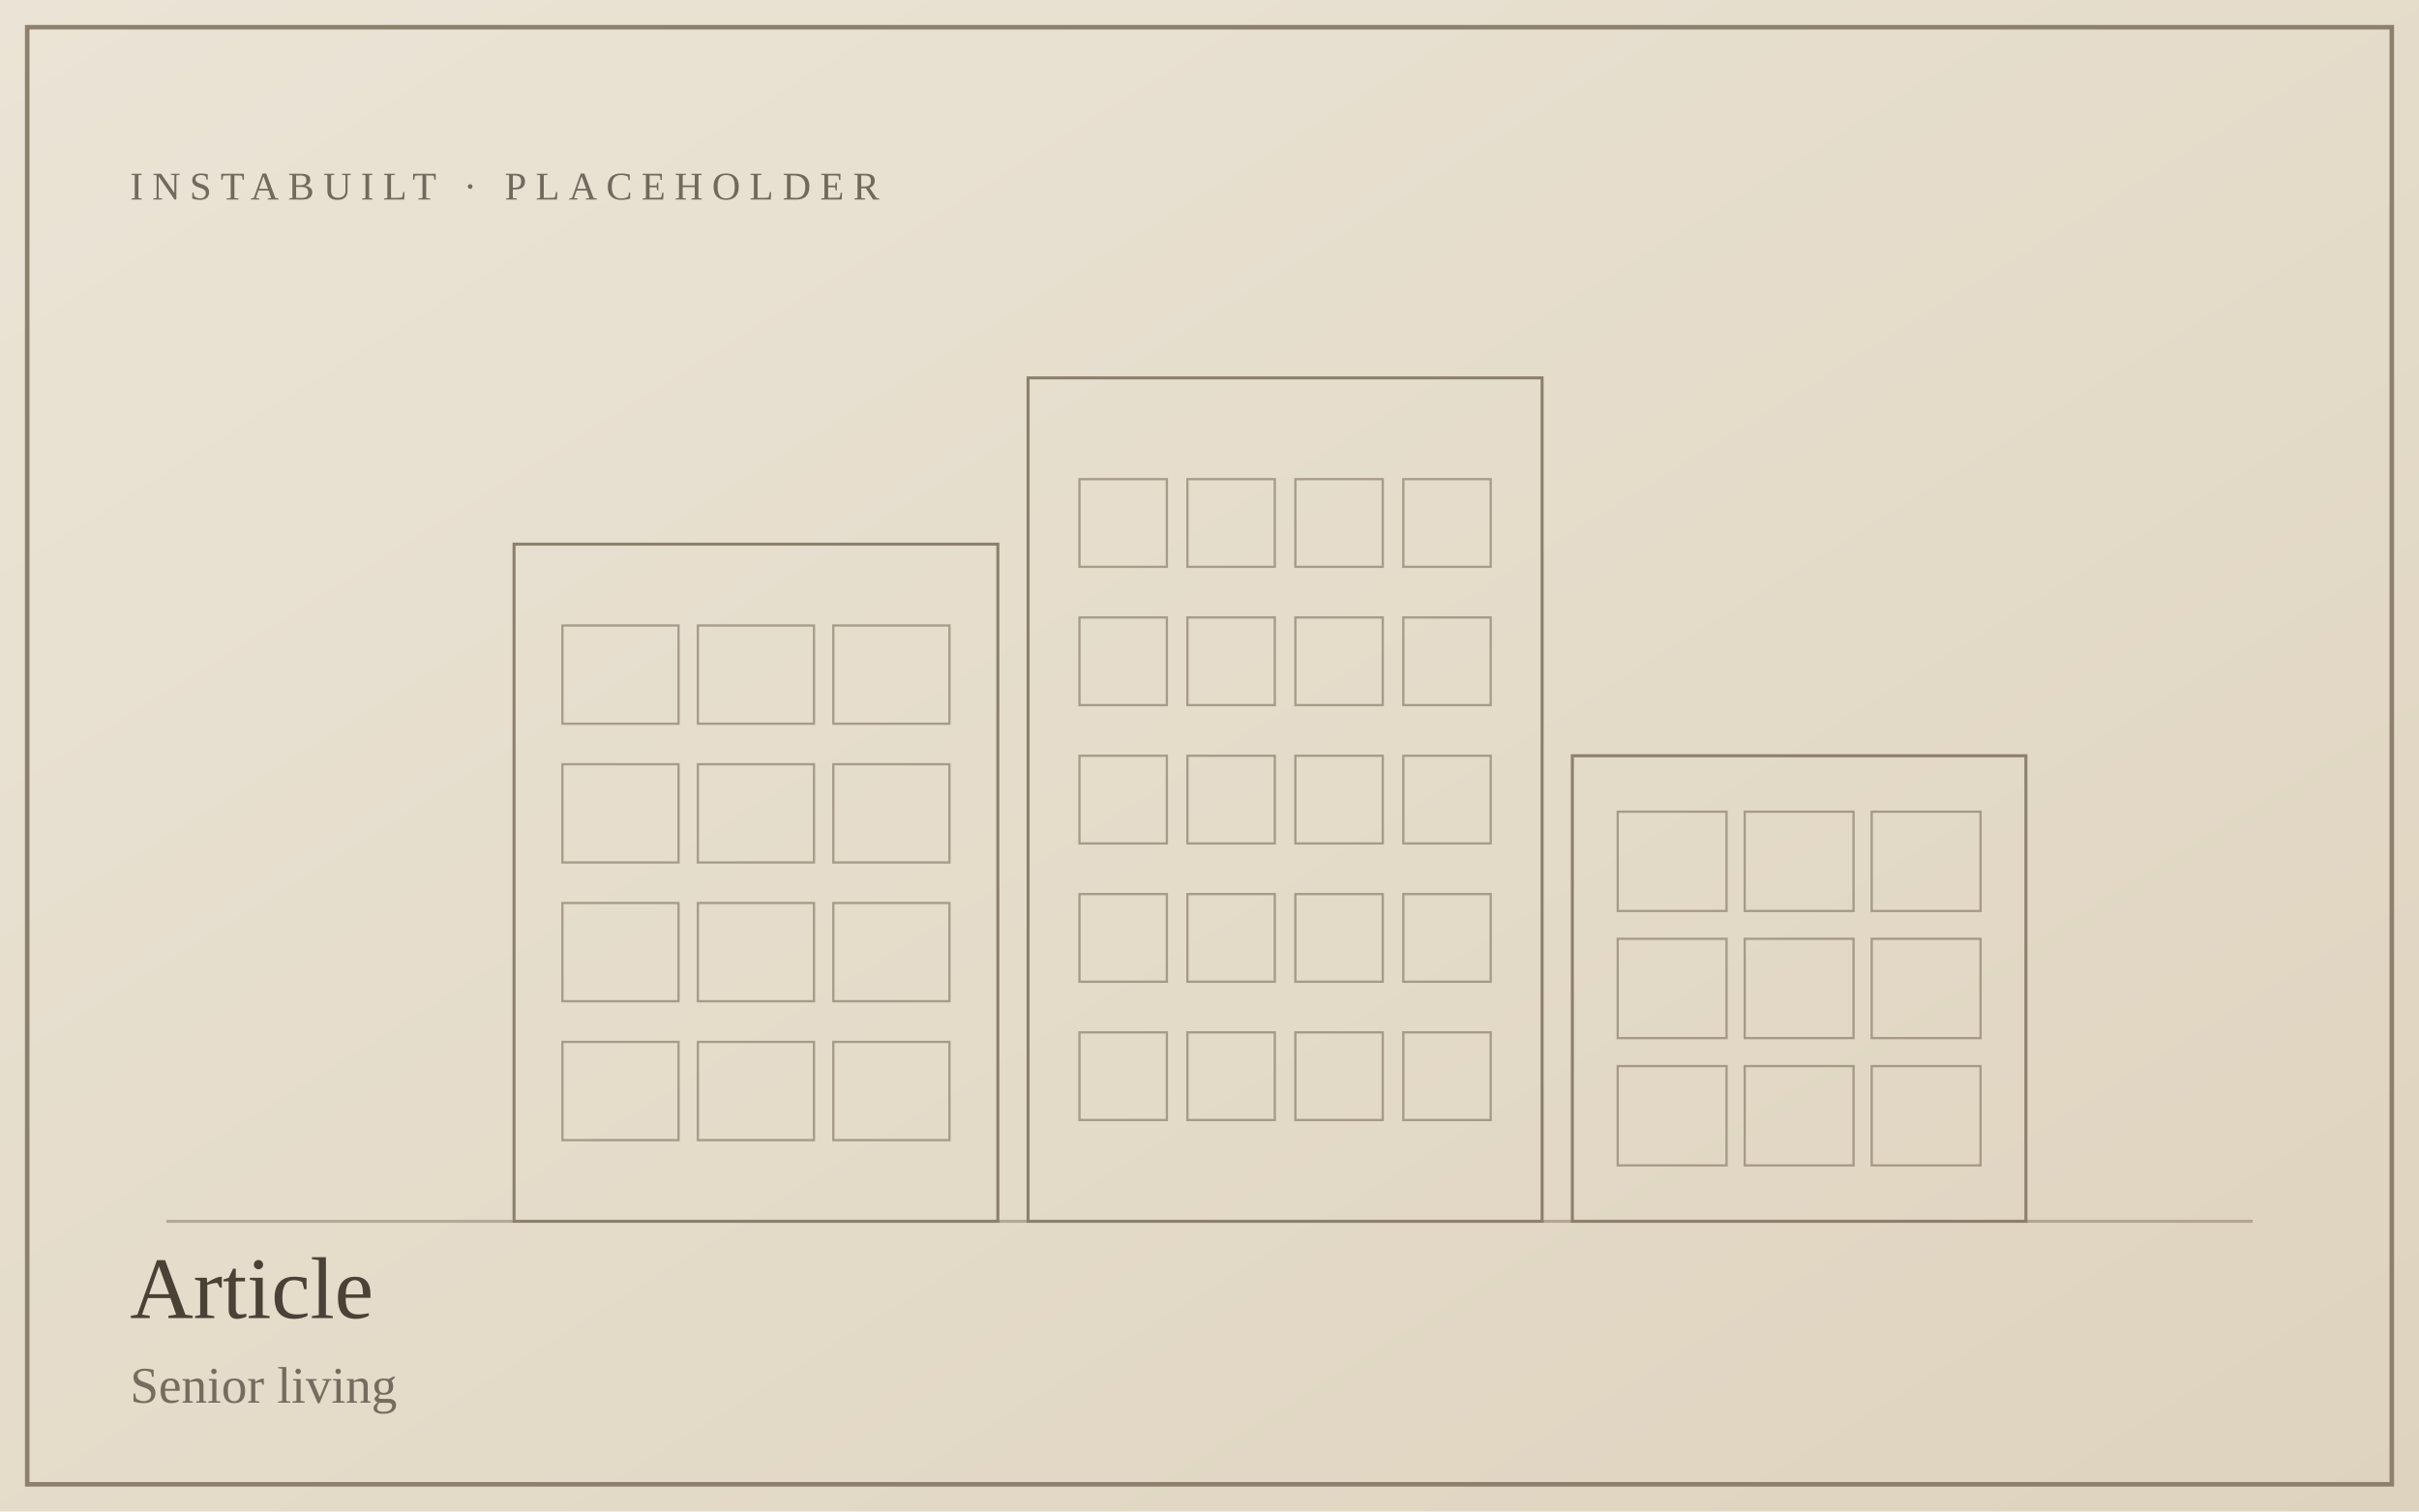
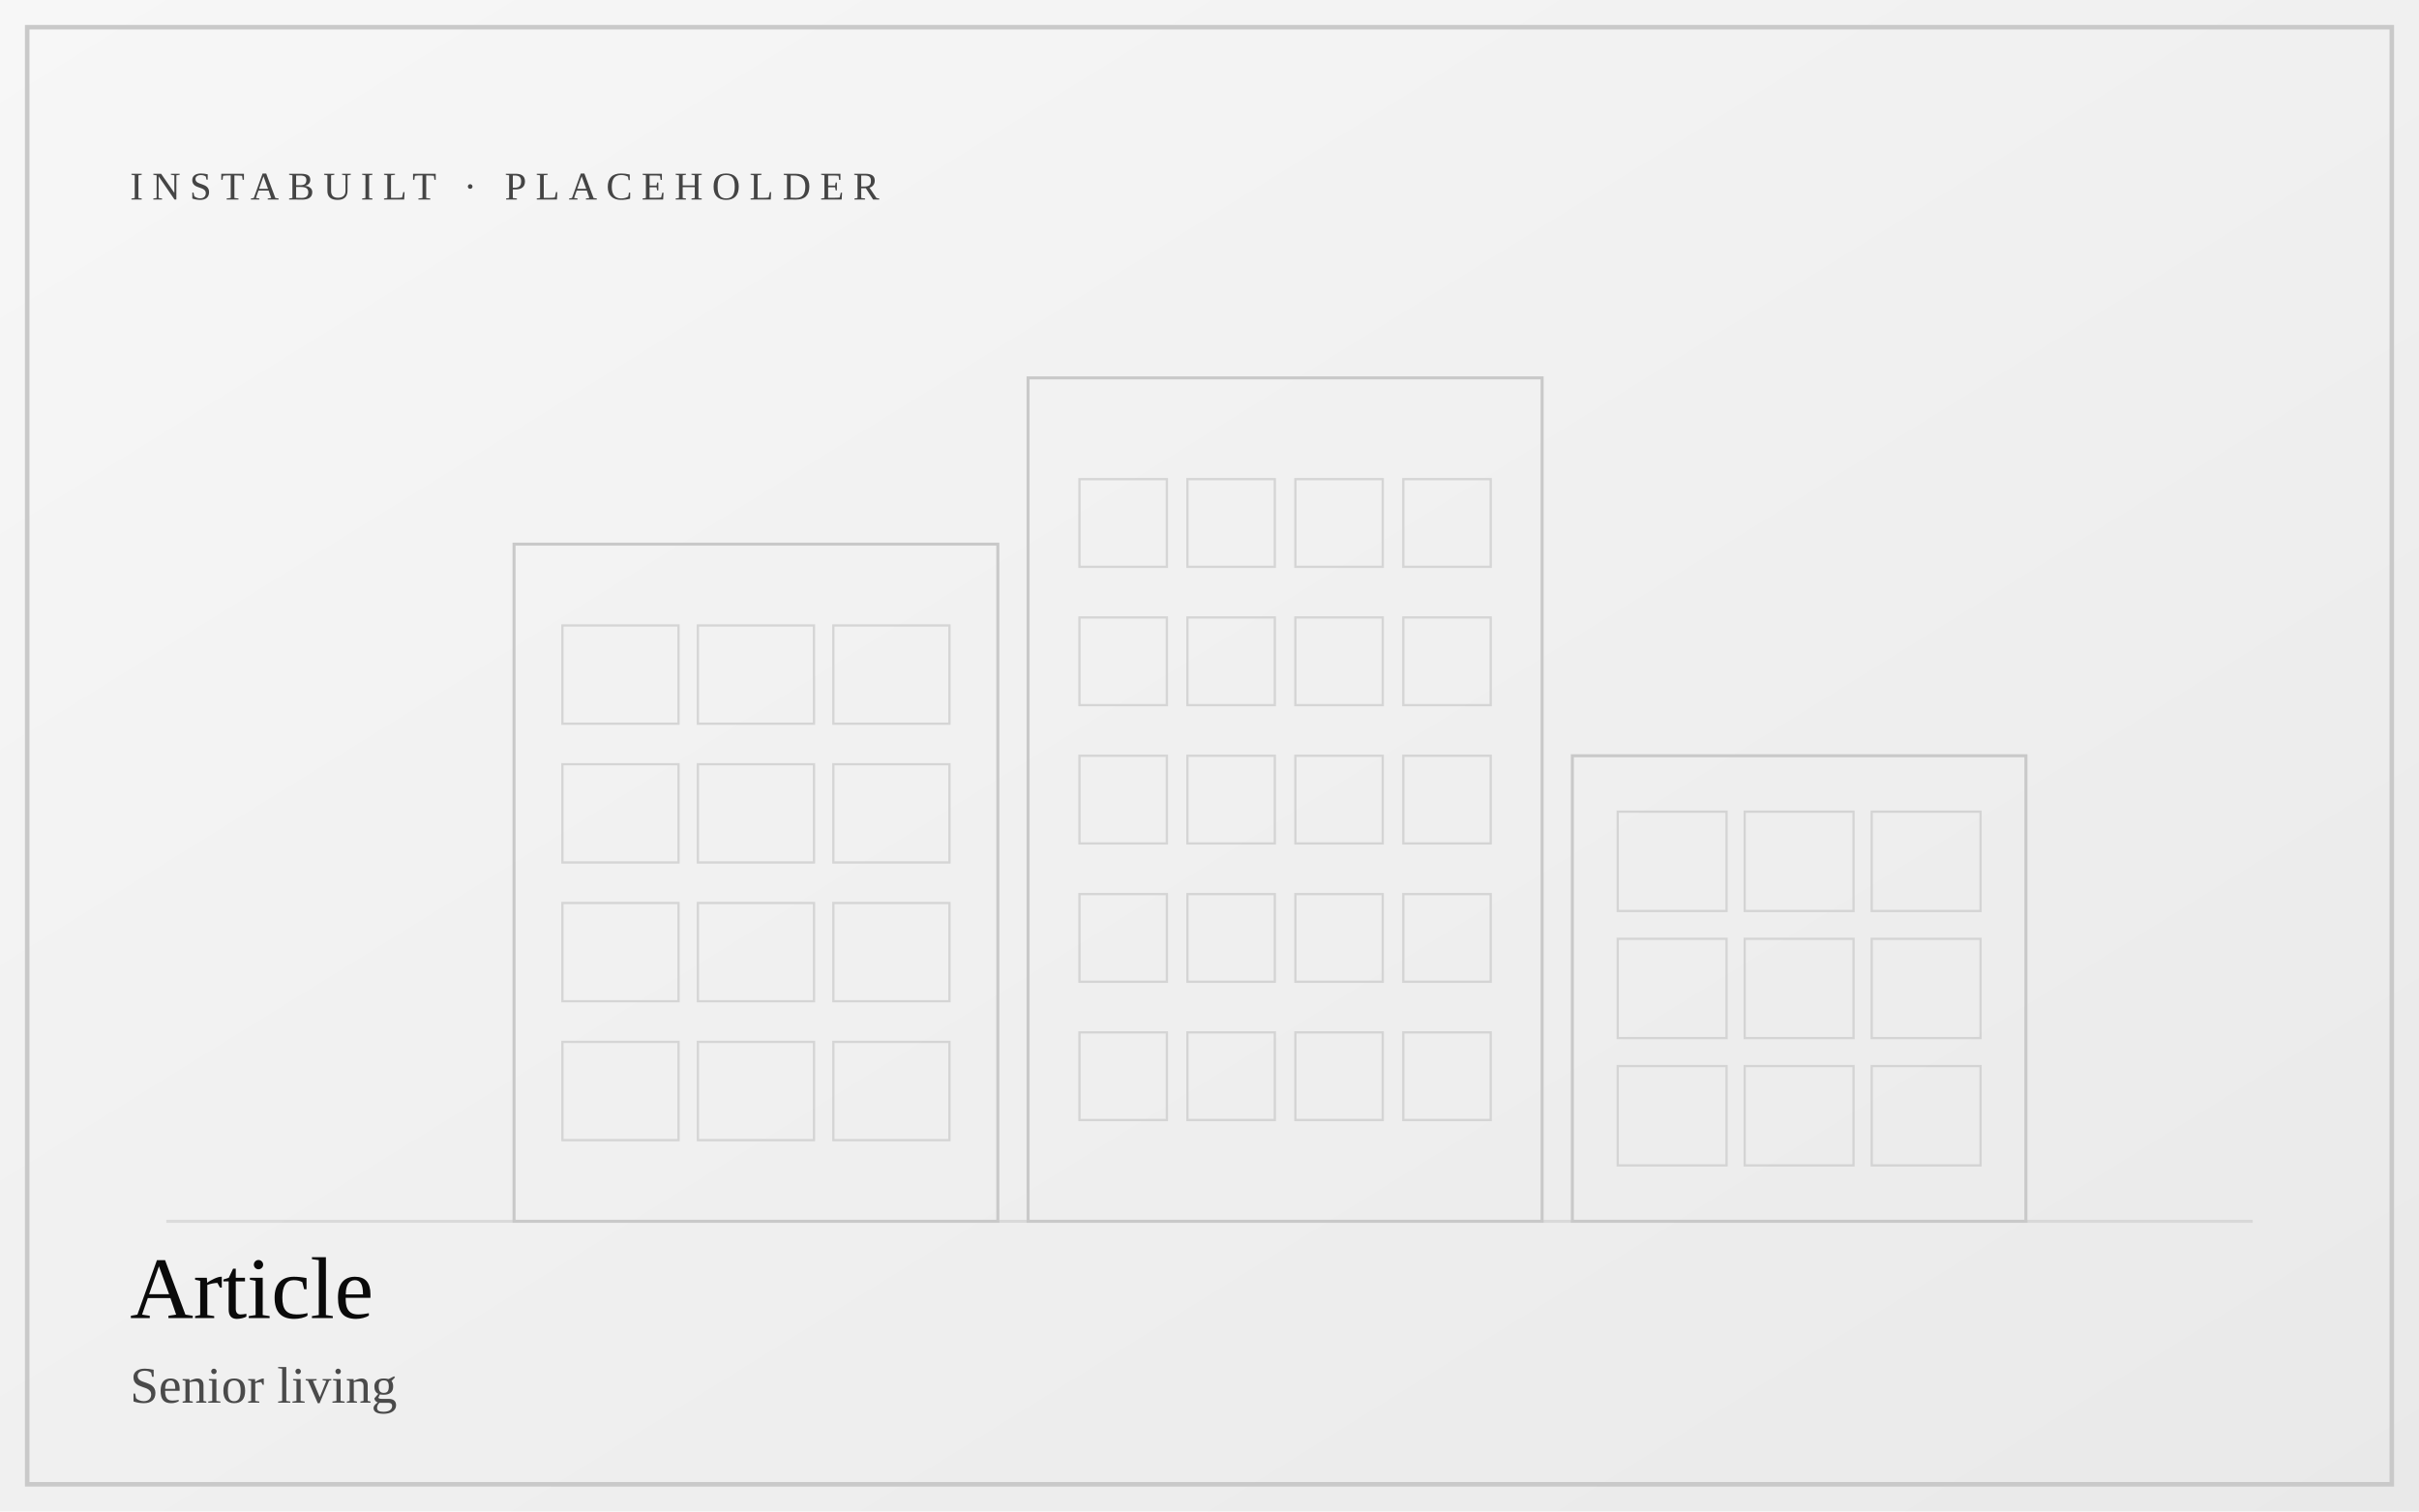
<svg xmlns="http://www.w3.org/2000/svg" width="1600" height="1000" viewBox="0 0 1600 1000" role="img" aria-label="Article — Senior living">
  <defs>
    <linearGradient id="w" x1="0" y1="0" x2="1" y2="1">
-       <stop offset="0" stop-color="#EBE4D6" />
-       <stop offset="1" stop-color="#DED3BE" />
+       <stop offset="0" stop-color="#f7f7f7" />
+       <stop offset="1" stop-color="#e9e9e9" />
    </linearGradient>
  </defs>
  <rect width="1600" height="1000" fill="url(#w)" />
-   <line x1="110" y1="808" x2="1490" y2="808" stroke="#8D806C" stroke-width="2" opacity="0.55" />
-   <rect x="340" y="360" width="320" height="448" fill="none" stroke="#8D806C" stroke-width="2" />
-   <rect x="372.0" y="413.8" width="76.8" height="65.0" fill="none" stroke="#8D806C" stroke-width="1.5" opacity="0.7" />
-   <rect x="461.6" y="413.8" width="76.8" height="65.0" fill="none" stroke="#8D806C" stroke-width="1.5" opacity="0.7" />
-   <rect x="551.2" y="413.8" width="76.8" height="65.0" fill="none" stroke="#8D806C" stroke-width="1.5" opacity="0.7" />
-   <rect x="372.0" y="505.6" width="76.8" height="65.0" fill="none" stroke="#8D806C" stroke-width="1.5" opacity="0.7" />
-   <rect x="461.6" y="505.6" width="76.8" height="65.0" fill="none" stroke="#8D806C" stroke-width="1.5" opacity="0.7" />
-   <rect x="551.2" y="505.6" width="76.8" height="65.0" fill="none" stroke="#8D806C" stroke-width="1.5" opacity="0.7" />
-   <rect x="372.0" y="597.4" width="76.8" height="65.0" fill="none" stroke="#8D806C" stroke-width="1.5" opacity="0.7" />
-   <rect x="461.6" y="597.4" width="76.8" height="65.0" fill="none" stroke="#8D806C" stroke-width="1.5" opacity="0.7" />
-   <rect x="551.2" y="597.4" width="76.8" height="65.0" fill="none" stroke="#8D806C" stroke-width="1.5" opacity="0.7" />
-   <rect x="372.0" y="689.3" width="76.8" height="65.0" fill="none" stroke="#8D806C" stroke-width="1.5" opacity="0.7" />
-   <rect x="461.6" y="689.3" width="76.8" height="65.0" fill="none" stroke="#8D806C" stroke-width="1.5" opacity="0.7" />
-   <rect x="551.2" y="689.3" width="76.8" height="65.0" fill="none" stroke="#8D806C" stroke-width="1.5" opacity="0.7" />
-   <rect x="680" y="250" width="340" height="558" fill="none" stroke="#8D806C" stroke-width="2" />
-   <rect x="714.0" y="317.0" width="57.8" height="58.0" fill="none" stroke="#8D806C" stroke-width="1.5" opacity="0.7" />
-   <rect x="785.4" y="317.0" width="57.8" height="58.0" fill="none" stroke="#8D806C" stroke-width="1.5" opacity="0.7" />
-   <rect x="856.8" y="317.0" width="57.8" height="58.0" fill="none" stroke="#8D806C" stroke-width="1.5" opacity="0.7" />
-   <rect x="928.2" y="317.0" width="57.8" height="58.0" fill="none" stroke="#8D806C" stroke-width="1.5" opacity="0.7" />
-   <rect x="714.0" y="408.5" width="57.8" height="58.0" fill="none" stroke="#8D806C" stroke-width="1.5" opacity="0.7" />
-   <rect x="785.4" y="408.5" width="57.8" height="58.0" fill="none" stroke="#8D806C" stroke-width="1.5" opacity="0.7" />
-   <rect x="856.8" y="408.5" width="57.8" height="58.0" fill="none" stroke="#8D806C" stroke-width="1.5" opacity="0.7" />
-   <rect x="928.2" y="408.5" width="57.8" height="58.0" fill="none" stroke="#8D806C" stroke-width="1.5" opacity="0.7" />
-   <rect x="714.0" y="500.0" width="57.8" height="58.0" fill="none" stroke="#8D806C" stroke-width="1.5" opacity="0.7" />
-   <rect x="785.4" y="500.0" width="57.8" height="58.0" fill="none" stroke="#8D806C" stroke-width="1.5" opacity="0.7" />
-   <rect x="856.8" y="500.0" width="57.8" height="58.0" fill="none" stroke="#8D806C" stroke-width="1.5" opacity="0.7" />
-   <rect x="928.2" y="500.0" width="57.8" height="58.0" fill="none" stroke="#8D806C" stroke-width="1.5" opacity="0.7" />
-   <rect x="714.0" y="591.5" width="57.8" height="58.0" fill="none" stroke="#8D806C" stroke-width="1.5" opacity="0.7" />
-   <rect x="785.4" y="591.5" width="57.8" height="58.0" fill="none" stroke="#8D806C" stroke-width="1.5" opacity="0.7" />
-   <rect x="856.8" y="591.5" width="57.8" height="58.0" fill="none" stroke="#8D806C" stroke-width="1.5" opacity="0.7" />
-   <rect x="928.2" y="591.5" width="57.8" height="58.0" fill="none" stroke="#8D806C" stroke-width="1.5" opacity="0.7" />
-   <rect x="714.0" y="683.0" width="57.8" height="58.0" fill="none" stroke="#8D806C" stroke-width="1.5" opacity="0.7" />
-   <rect x="785.4" y="683.0" width="57.8" height="58.0" fill="none" stroke="#8D806C" stroke-width="1.5" opacity="0.7" />
-   <rect x="856.8" y="683.0" width="57.8" height="58.0" fill="none" stroke="#8D806C" stroke-width="1.5" opacity="0.7" />
-   <rect x="928.2" y="683.0" width="57.8" height="58.0" fill="none" stroke="#8D806C" stroke-width="1.5" opacity="0.7" />
-   <rect x="1040" y="500" width="300" height="308" fill="none" stroke="#8D806C" stroke-width="2" />
-   <rect x="1070.0" y="537.0" width="72.0" height="65.7" fill="none" stroke="#8D806C" stroke-width="1.5" opacity="0.7" />
-   <rect x="1154.0" y="537.0" width="72.0" height="65.7" fill="none" stroke="#8D806C" stroke-width="1.5" opacity="0.7" />
-   <rect x="1238.0" y="537.0" width="72.0" height="65.7" fill="none" stroke="#8D806C" stroke-width="1.5" opacity="0.7" />
-   <rect x="1070.0" y="621.1" width="72.0" height="65.7" fill="none" stroke="#8D806C" stroke-width="1.5" opacity="0.7" />
-   <rect x="1154.0" y="621.1" width="72.0" height="65.7" fill="none" stroke="#8D806C" stroke-width="1.5" opacity="0.7" />
-   <rect x="1238.0" y="621.1" width="72.0" height="65.7" fill="none" stroke="#8D806C" stroke-width="1.5" opacity="0.7" />
-   <rect x="1070.0" y="705.3" width="72.0" height="65.7" fill="none" stroke="#8D806C" stroke-width="1.5" opacity="0.7" />
-   <rect x="1154.0" y="705.3" width="72.0" height="65.7" fill="none" stroke="#8D806C" stroke-width="1.5" opacity="0.7" />
-   <rect x="1238.0" y="705.3" width="72.0" height="65.7" fill="none" stroke="#8D806C" stroke-width="1.5" opacity="0.7" />
-   <rect x="18" y="18" width="1564" height="964" fill="none" stroke="#8D806C" stroke-width="3" />
-   <text x="86" y="132" font-family="Georgia, 'Times New Roman', serif" font-size="26" letter-spacing="6" fill="#4A4236" opacity="0.75">INSTABUILT · PLACEHOLDER</text>
-   <text x="86" y="872" font-family="Georgia, 'Times New Roman', serif" font-size="58" fill="#4A4236">Article</text>
-   <text x="86" y="928" font-family="Georgia, 'Times New Roman', serif" font-size="34" fill="#4A4236" opacity="0.72">Senior living</text>
+   <line x1="110" y1="808" x2="1490" y2="808" stroke="#c9c9c9" stroke-width="2" opacity="0.55" />
+   <rect x="340" y="360" width="320" height="448" fill="none" stroke="#c9c9c9" stroke-width="2" />
+   <rect x="372.0" y="413.8" width="76.8" height="65.0" fill="none" stroke="#c9c9c9" stroke-width="1.5" opacity="0.7" />
+   <rect x="461.6" y="413.8" width="76.8" height="65.0" fill="none" stroke="#c9c9c9" stroke-width="1.5" opacity="0.7" />
+   <rect x="551.2" y="413.8" width="76.8" height="65.0" fill="none" stroke="#c9c9c9" stroke-width="1.5" opacity="0.7" />
+   <rect x="372.0" y="505.6" width="76.8" height="65.0" fill="none" stroke="#c9c9c9" stroke-width="1.5" opacity="0.7" />
+   <rect x="461.6" y="505.6" width="76.8" height="65.0" fill="none" stroke="#c9c9c9" stroke-width="1.5" opacity="0.7" />
+   <rect x="551.2" y="505.6" width="76.8" height="65.0" fill="none" stroke="#c9c9c9" stroke-width="1.5" opacity="0.7" />
+   <rect x="372.0" y="597.4" width="76.8" height="65.0" fill="none" stroke="#c9c9c9" stroke-width="1.5" opacity="0.7" />
+   <rect x="461.6" y="597.4" width="76.8" height="65.0" fill="none" stroke="#c9c9c9" stroke-width="1.5" opacity="0.7" />
+   <rect x="551.2" y="597.4" width="76.8" height="65.0" fill="none" stroke="#c9c9c9" stroke-width="1.5" opacity="0.7" />
+   <rect x="372.0" y="689.3" width="76.8" height="65.0" fill="none" stroke="#c9c9c9" stroke-width="1.5" opacity="0.7" />
+   <rect x="461.6" y="689.3" width="76.8" height="65.0" fill="none" stroke="#c9c9c9" stroke-width="1.5" opacity="0.7" />
+   <rect x="551.2" y="689.3" width="76.8" height="65.0" fill="none" stroke="#c9c9c9" stroke-width="1.5" opacity="0.7" />
+   <rect x="680" y="250" width="340" height="558" fill="none" stroke="#c9c9c9" stroke-width="2" />
+   <rect x="714.0" y="317.0" width="57.8" height="58.0" fill="none" stroke="#c9c9c9" stroke-width="1.5" opacity="0.7" />
+   <rect x="785.4" y="317.0" width="57.8" height="58.0" fill="none" stroke="#c9c9c9" stroke-width="1.5" opacity="0.7" />
+   <rect x="856.8" y="317.0" width="57.8" height="58.0" fill="none" stroke="#c9c9c9" stroke-width="1.5" opacity="0.7" />
+   <rect x="928.2" y="317.0" width="57.8" height="58.0" fill="none" stroke="#c9c9c9" stroke-width="1.5" opacity="0.7" />
+   <rect x="714.0" y="408.5" width="57.8" height="58.0" fill="none" stroke="#c9c9c9" stroke-width="1.5" opacity="0.7" />
+   <rect x="785.4" y="408.5" width="57.8" height="58.0" fill="none" stroke="#c9c9c9" stroke-width="1.5" opacity="0.7" />
+   <rect x="856.8" y="408.5" width="57.8" height="58.0" fill="none" stroke="#c9c9c9" stroke-width="1.5" opacity="0.7" />
+   <rect x="928.2" y="408.5" width="57.8" height="58.0" fill="none" stroke="#c9c9c9" stroke-width="1.5" opacity="0.7" />
+   <rect x="714.0" y="500.0" width="57.8" height="58.0" fill="none" stroke="#c9c9c9" stroke-width="1.5" opacity="0.7" />
+   <rect x="785.4" y="500.0" width="57.8" height="58.0" fill="none" stroke="#c9c9c9" stroke-width="1.5" opacity="0.7" />
+   <rect x="856.8" y="500.0" width="57.8" height="58.0" fill="none" stroke="#c9c9c9" stroke-width="1.5" opacity="0.7" />
+   <rect x="928.2" y="500.0" width="57.8" height="58.0" fill="none" stroke="#c9c9c9" stroke-width="1.5" opacity="0.7" />
+   <rect x="714.0" y="591.5" width="57.8" height="58.0" fill="none" stroke="#c9c9c9" stroke-width="1.5" opacity="0.7" />
+   <rect x="785.4" y="591.5" width="57.8" height="58.0" fill="none" stroke="#c9c9c9" stroke-width="1.5" opacity="0.7" />
+   <rect x="856.8" y="591.5" width="57.8" height="58.0" fill="none" stroke="#c9c9c9" stroke-width="1.5" opacity="0.7" />
+   <rect x="928.2" y="591.5" width="57.8" height="58.0" fill="none" stroke="#c9c9c9" stroke-width="1.5" opacity="0.7" />
+   <rect x="714.0" y="683.0" width="57.8" height="58.0" fill="none" stroke="#c9c9c9" stroke-width="1.5" opacity="0.7" />
+   <rect x="785.4" y="683.0" width="57.8" height="58.0" fill="none" stroke="#c9c9c9" stroke-width="1.5" opacity="0.7" />
+   <rect x="856.8" y="683.0" width="57.8" height="58.0" fill="none" stroke="#c9c9c9" stroke-width="1.5" opacity="0.7" />
+   <rect x="928.2" y="683.0" width="57.8" height="58.0" fill="none" stroke="#c9c9c9" stroke-width="1.5" opacity="0.7" />
+   <rect x="1040" y="500" width="300" height="308" fill="none" stroke="#c9c9c9" stroke-width="2" />
+   <rect x="1070.0" y="537.0" width="72.0" height="65.7" fill="none" stroke="#c9c9c9" stroke-width="1.5" opacity="0.7" />
+   <rect x="1154.0" y="537.0" width="72.0" height="65.7" fill="none" stroke="#c9c9c9" stroke-width="1.5" opacity="0.7" />
+   <rect x="1238.0" y="537.0" width="72.0" height="65.7" fill="none" stroke="#c9c9c9" stroke-width="1.5" opacity="0.7" />
+   <rect x="1070.0" y="621.1" width="72.0" height="65.7" fill="none" stroke="#c9c9c9" stroke-width="1.5" opacity="0.7" />
+   <rect x="1154.0" y="621.1" width="72.0" height="65.7" fill="none" stroke="#c9c9c9" stroke-width="1.5" opacity="0.7" />
+   <rect x="1238.0" y="621.1" width="72.0" height="65.7" fill="none" stroke="#c9c9c9" stroke-width="1.5" opacity="0.7" />
+   <rect x="1070.0" y="705.3" width="72.0" height="65.7" fill="none" stroke="#c9c9c9" stroke-width="1.5" opacity="0.7" />
+   <rect x="1154.0" y="705.3" width="72.0" height="65.7" fill="none" stroke="#c9c9c9" stroke-width="1.5" opacity="0.7" />
+   <rect x="1238.0" y="705.3" width="72.0" height="65.7" fill="none" stroke="#c9c9c9" stroke-width="1.5" opacity="0.7" />
+   <rect x="18" y="18" width="1564" height="964" fill="none" stroke="#c9c9c9" stroke-width="3" />
+   <text x="86" y="132" font-family="Georgia, 'Times New Roman', serif" font-size="26" letter-spacing="6" fill="#0a0a0a" opacity="0.75">INSTABUILT · PLACEHOLDER</text>
+   <text x="86" y="872" font-family="Georgia, 'Times New Roman', serif" font-size="58" fill="#0a0a0a">Article</text>
+   <text x="86" y="928" font-family="Georgia, 'Times New Roman', serif" font-size="34" fill="#0a0a0a" opacity="0.72">Senior living</text>
</svg>
